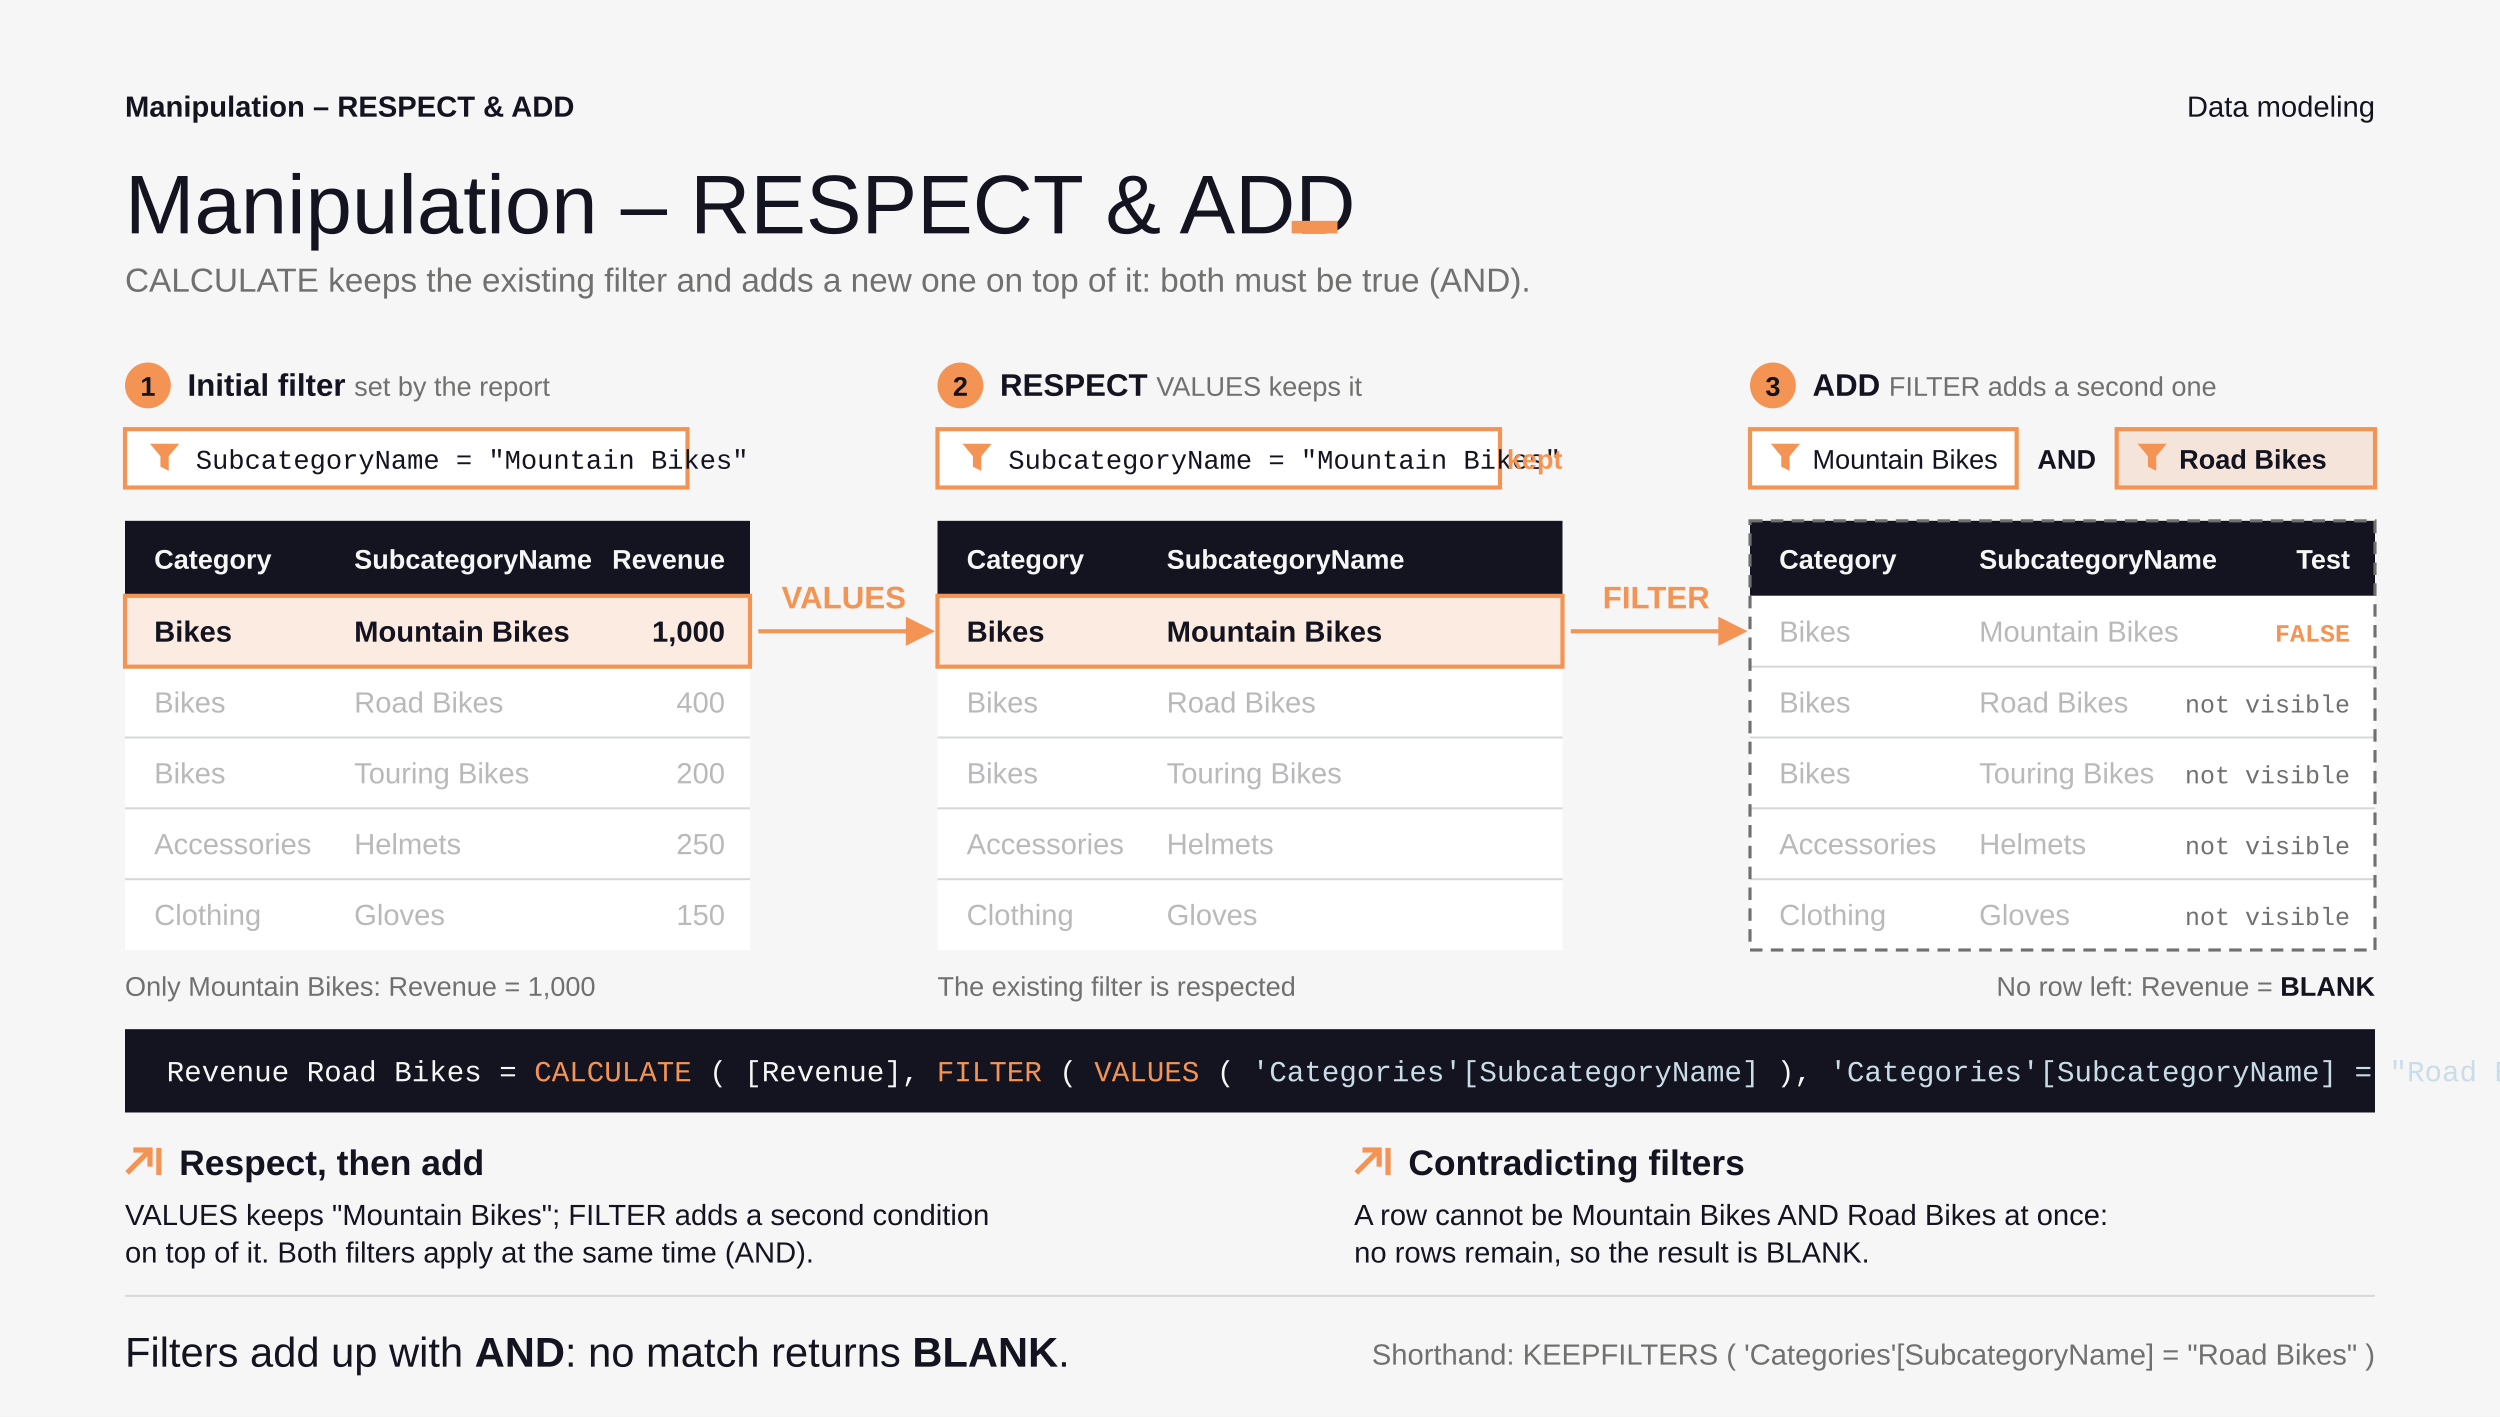
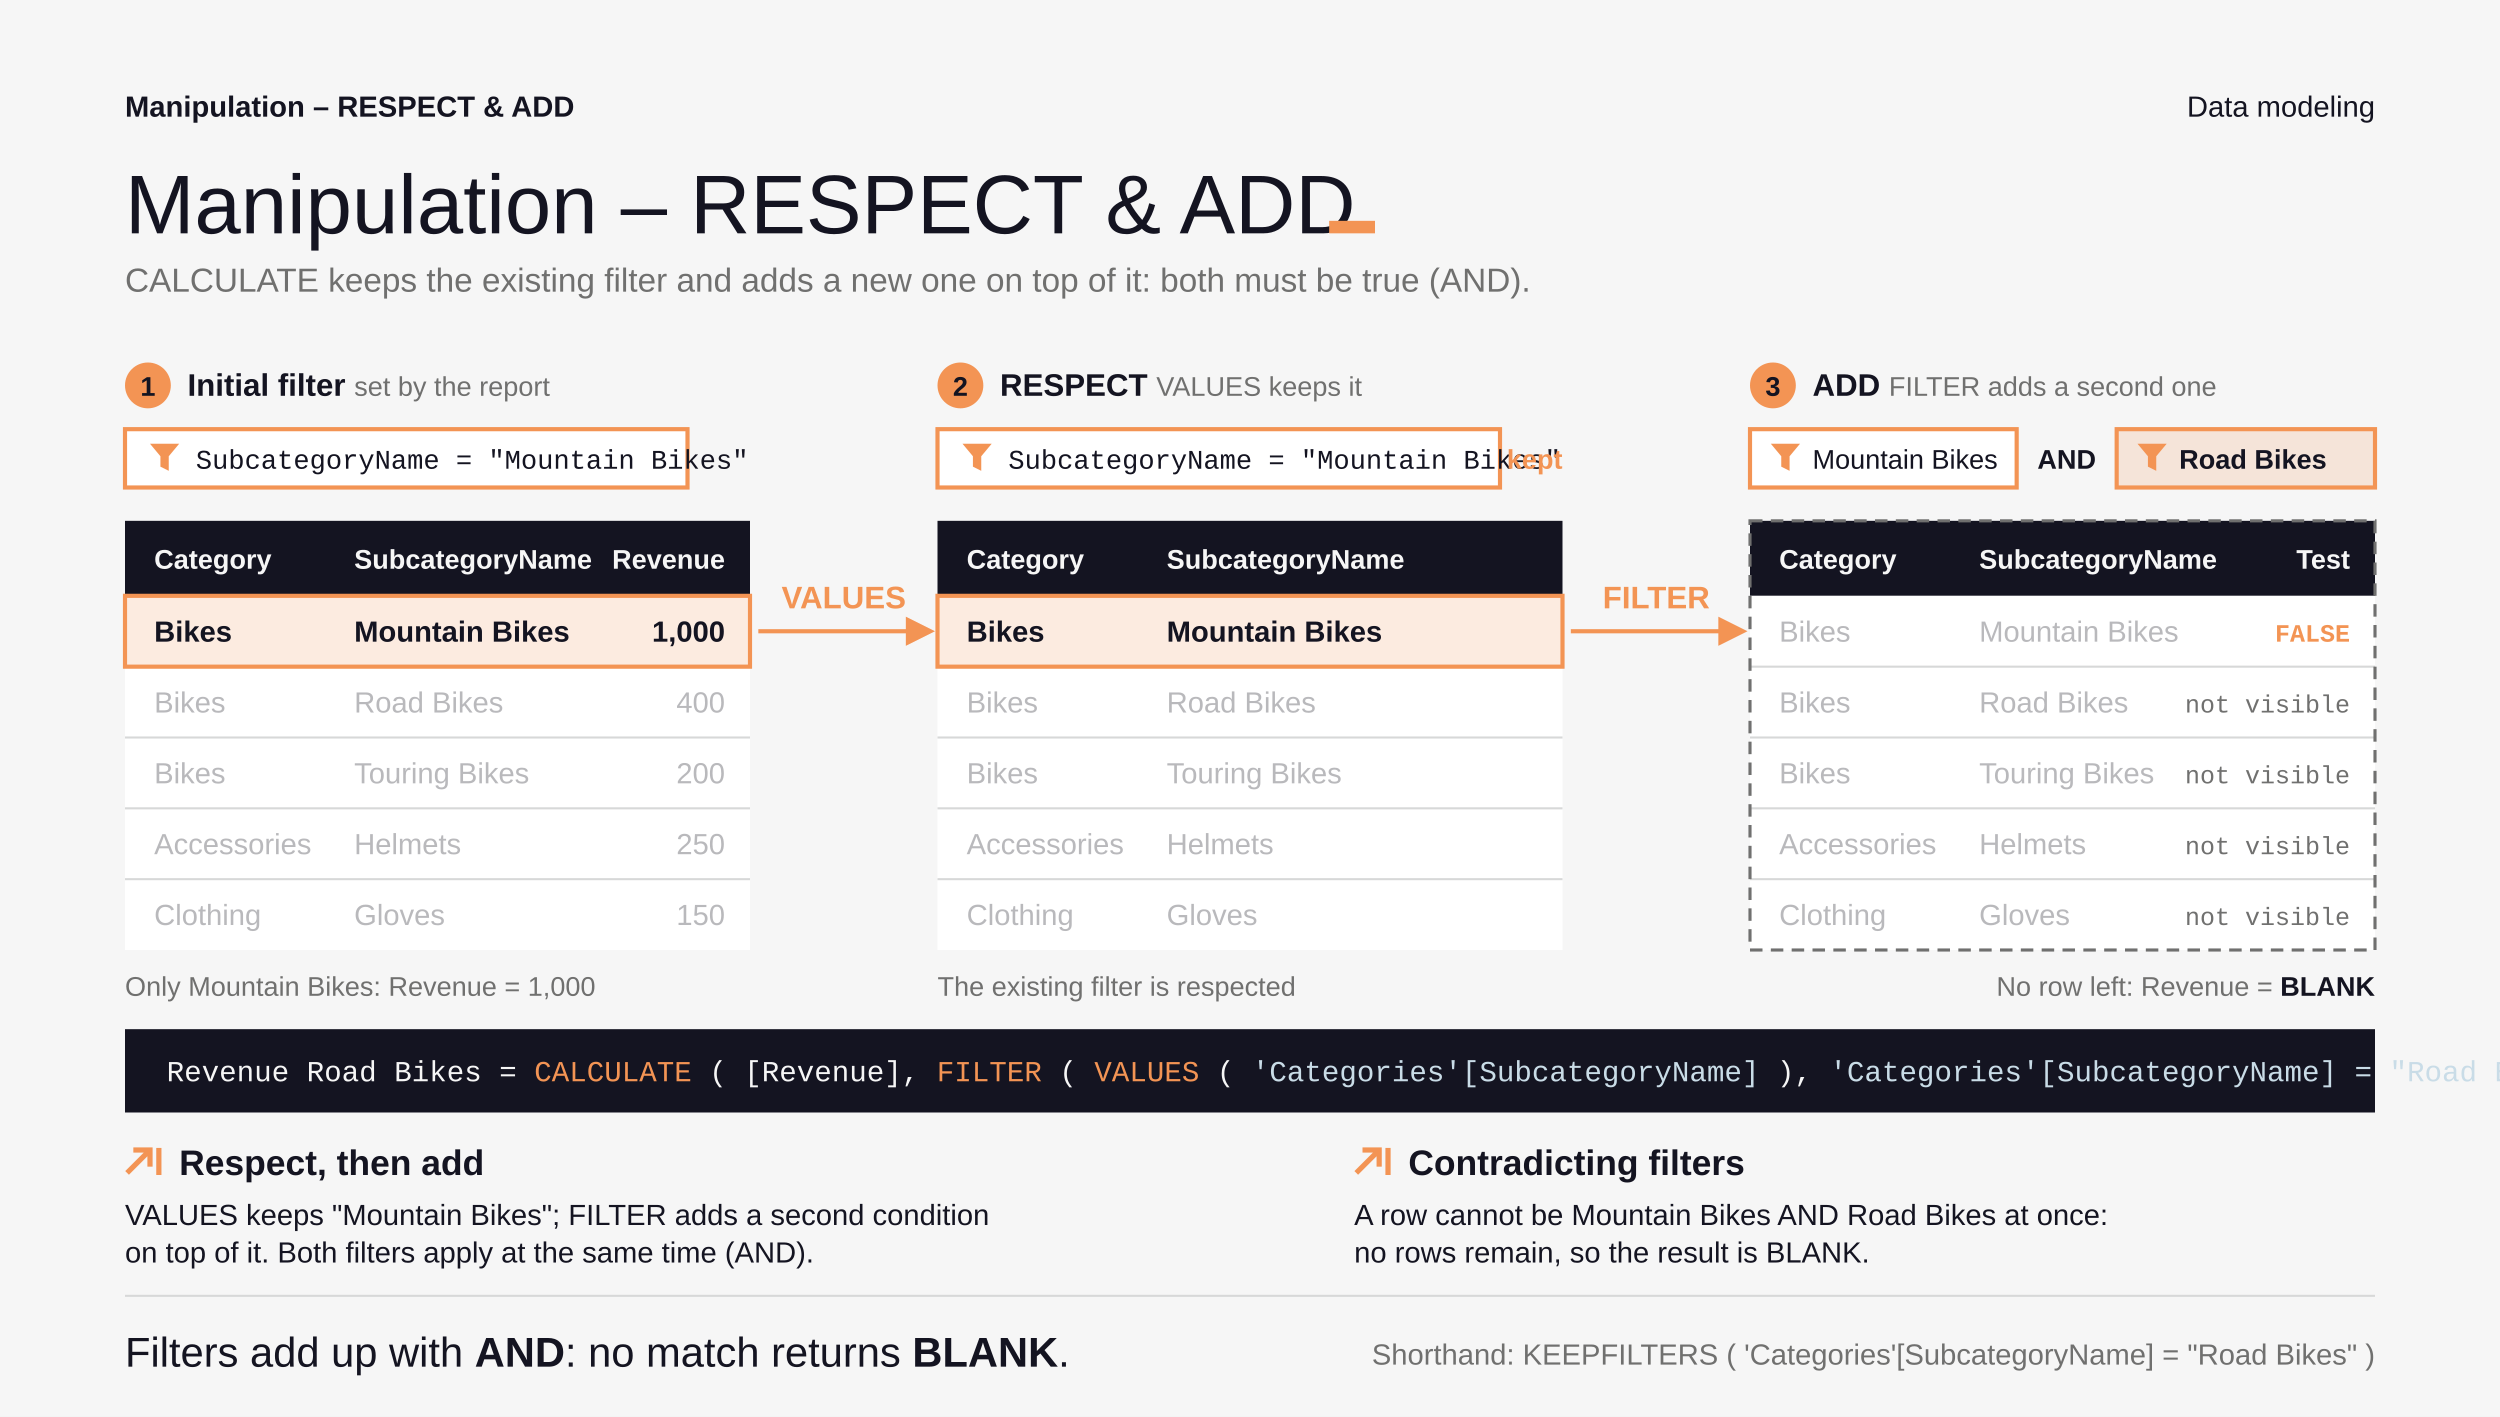
<svg xmlns="http://www.w3.org/2000/svg" viewBox="0 0 1200 680" width="1200" height="680" font-family="Circe, 'Segoe UI', Arial, sans-serif">
  <defs>
    <g id="brand-arrow">
      <path d="M1 15 L12 4 M4 4 H12 V12" fill="none" stroke="#F39454" stroke-width="2.5" />
      <rect x="15" y="3" width="2.5" height="13" fill="#F39454" />
    </g>
    <marker id="arrow-head" viewBox="0 0 10 10" refX="8" refY="5" markerWidth="7" markerHeight="7" orient="auto">
      <path d="M0 0 L10 5 L0 10 Z" fill="#F39454" />
    </marker>
    <path id="funnel" d="M0 0 H14 L9 6 V13 L5 11 V6 Z" />
    <g id="categories-grid">
      <rect x="0" y="0" width="300" height="170" fill="#FFFFFF" />
      <g stroke="#D7D8D8" stroke-width="1">
        <line x1="0" y1="34" x2="300" y2="34" />
        <line x1="0" y1="68" x2="300" y2="68" />
        <line x1="0" y1="102" x2="300" y2="102" />
        <line x1="0" y1="136" x2="300" y2="136" />
      </g>
    </g>
    <g id="categories-header">
      <rect x="0" y="0" width="300" height="36" fill="#141421" />
      <text x="14" y="23" font-size="13" font-weight="700" fill="#F6F6F6">Category</text>
      <text x="110" y="23" font-size="13" font-weight="700" fill="#F6F6F6">SubcategoryName</text>
    </g>
  </defs>
  <rect width="1200" height="680" fill="#F6F6F6" />
  <text x="60" y="56" font-size="14" font-weight="700" fill="#141421">Manipulation – RESPECT &amp; ADD</text>
  <text x="1140" y="56" font-size="14" fill="#141421" text-anchor="end">Data modeling</text>
-   <text x="60" y="112" font-size="40" font-weight="300" fill="#141421">Manipulation – RESPECT &amp; ADD</text>
-   <rect x="620" y="106" width="22" height="6" fill="#F39454" />
+   <text x="60" y="112" font-size="40" font-weight="300" fill="#141421" textLength="570" lengthAdjust="spacing">Manipulation – RESPECT &amp; ADD</text>
+   <rect x="638" y="106" width="22" height="6" fill="#F39454" />
  <text x="60" y="140" font-size="16" fill="#70706F">CALCULATE keeps the existing filter and adds a new one on top of it: both must be true (AND).</text>
  <g font-size="15" font-weight="700" fill="#141421">
    <circle cx="71" cy="185" r="11" fill="#F39454" />
    <text x="71" y="190" font-size="13" text-anchor="middle">1</text>
    <text x="90" y="190">Initial filter <tspan font-size="13" font-weight="400" fill="#70706F">set by the report</tspan>
    </text>
    <circle cx="461" cy="185" r="11" fill="#F39454" />
    <text x="461" y="190" font-size="13" text-anchor="middle">2</text>
    <text x="480" y="190">RESPECT <tspan font-size="13" font-weight="400" fill="#70706F">VALUES keeps it</tspan>
    </text>
    <circle cx="851" cy="185" r="11" fill="#F39454" />
    <text x="851" y="190" font-size="13" text-anchor="middle">3</text>
    <text x="870" y="190">ADD <tspan font-size="13" font-weight="400" fill="#70706F">FILTER adds a second one</tspan>
    </text>
  </g>
  <rect x="60" y="206" width="270" height="28" fill="#FFFFFF" stroke="#F39454" stroke-width="2" />
  <use href="#funnel" x="72" y="213" fill="#F39454" />
  <text x="94" y="225" font-family="Consolas, 'Courier New', monospace" font-size="13" fill="#141421">SubcategoryName = "Mountain Bikes"</text>
  <use href="#categories-header" x="60" y="250" />
  <text x="348" y="273" font-size="13" font-weight="700" fill="#F6F6F6" text-anchor="end">Revenue</text>
  <use href="#categories-grid" x="60" y="286" />
  <rect x="60" y="286" width="300" height="34" fill="#F39454" fill-opacity="0.18" />
  <g font-size="14" fill="#141421">
    <text x="74" y="308" font-weight="700">Bikes</text>
    <text x="170" y="308" font-weight="700">Mountain Bikes</text>
    <text x="348" y="308" text-anchor="end" font-weight="700">1,000</text>
  </g>
  <g font-size="14" fill="#141421" fill-opacity="0.3">
    <text x="74" y="342">Bikes</text>
    <text x="170" y="342">Road Bikes</text>
    <text x="348" y="342" text-anchor="end">400</text>
    <text x="74" y="376">Bikes</text>
    <text x="170" y="376">Touring Bikes</text>
    <text x="348" y="376" text-anchor="end">200</text>
    <text x="74" y="410">Accessories</text>
    <text x="170" y="410">Helmets</text>
    <text x="348" y="410" text-anchor="end">250</text>
    <text x="74" y="444">Clothing</text>
    <text x="170" y="444">Gloves</text>
    <text x="348" y="444" text-anchor="end">150</text>
  </g>
  <rect x="60" y="286" width="300" height="34" fill="none" stroke="#F39454" stroke-width="2" />
  <text x="60" y="478" font-size="13" fill="#70706F">Only Mountain Bikes: Revenue = 1,000</text>
  <text x="405" y="292" font-size="15" font-weight="700" fill="#F39454" text-anchor="middle">VALUES</text>
  <line x1="364" y1="303" x2="446" y2="303" stroke="#F39454" stroke-width="2" marker-end="url(#arrow-head)" />
  <rect x="450" y="206" width="270" height="28" fill="#FFFFFF" stroke="#F39454" stroke-width="2" />
  <use href="#funnel" x="462" y="213" fill="#F39454" />
  <text x="484" y="225" font-family="Consolas, 'Courier New', monospace" font-size="13" fill="#141421">SubcategoryName = "Mountain Bikes"</text>
  <text x="750" y="225" font-size="13" font-weight="700" fill="#F39454" text-anchor="end">kept</text>
  <use href="#categories-header" x="450" y="250" />
  <use href="#categories-grid" x="450" y="286" />
  <rect x="450" y="286" width="300" height="34" fill="#F39454" fill-opacity="0.18" />
  <g font-size="14" fill="#141421">
    <text x="464" y="308" font-weight="700">Bikes</text>
    <text x="560" y="308" font-weight="700">Mountain Bikes</text>
  </g>
  <g font-size="14" fill="#141421" fill-opacity="0.3">
    <text x="464" y="342">Bikes</text>
    <text x="560" y="342">Road Bikes</text>
    <text x="464" y="376">Bikes</text>
    <text x="560" y="376">Touring Bikes</text>
    <text x="464" y="410">Accessories</text>
    <text x="560" y="410">Helmets</text>
    <text x="464" y="444">Clothing</text>
    <text x="560" y="444">Gloves</text>
  </g>
  <rect x="450" y="286" width="300" height="34" fill="none" stroke="#F39454" stroke-width="2" />
  <text x="450" y="478" font-size="13" fill="#70706F">The existing filter is respected</text>
  <text x="795" y="292" font-size="15" font-weight="700" fill="#F39454" text-anchor="middle">FILTER</text>
  <line x1="754" y1="303" x2="836" y2="303" stroke="#F39454" stroke-width="2" marker-end="url(#arrow-head)" />
  <rect x="840" y="206" width="128" height="28" fill="#FFFFFF" stroke="#F39454" stroke-width="2" />
  <use href="#funnel" x="850" y="213" fill="#F39454" />
  <text x="870" y="225" font-size="13" fill="#141421">Mountain Bikes</text>
  <text x="992" y="225" font-size="13" font-weight="700" fill="#141421" text-anchor="middle">AND</text>
  <rect x="1016" y="206" width="124" height="28" fill="#F39454" fill-opacity="0.18" stroke="#F39454" stroke-width="2" />
  <use href="#funnel" x="1026" y="213" fill="#F39454" />
  <text x="1046" y="225" font-size="13" font-weight="700" fill="#141421">Road Bikes</text>
  <use href="#categories-header" x="840" y="250" />
  <text x="1128" y="273" font-size="13" font-weight="700" fill="#F6F6F6" text-anchor="end">Test</text>
  <use href="#categories-grid" x="840" y="286" />
  <g font-size="14" fill="#141421" fill-opacity="0.3">
    <text x="854" y="308">Bikes</text>
    <text x="950" y="308">Mountain Bikes</text>
    <text x="854" y="342">Bikes</text>
    <text x="950" y="342">Road Bikes</text>
    <text x="854" y="376">Bikes</text>
    <text x="950" y="376">Touring Bikes</text>
    <text x="854" y="410">Accessories</text>
    <text x="950" y="410">Helmets</text>
    <text x="854" y="444">Clothing</text>
    <text x="950" y="444">Gloves</text>
  </g>
  <g font-family="Consolas, 'Courier New', monospace" font-size="12" fill="#70706F" text-anchor="end">
    <text x="1128" y="308" font-weight="700" fill="#F39454">FALSE</text>
    <text x="1128" y="342">not visible</text>
    <text x="1128" y="376">not visible</text>
    <text x="1128" y="410">not visible</text>
    <text x="1128" y="444">not visible</text>
  </g>
  <rect x="840" y="250" width="300" height="206" fill="none" stroke="#70706F" stroke-width="1.5" stroke-dasharray="6 4" />
  <text x="1140" y="478" font-size="13" fill="#70706F" text-anchor="end">No row left: Revenue = <tspan font-weight="700" fill="#141421">BLANK</tspan>
  </text>
  <rect x="60" y="494" width="1080" height="40" fill="#141421" />
  <text x="80" y="519" font-family="Consolas, 'Courier New', monospace" font-size="14" fill="#F6F6F6">Revenue Road Bikes = <tspan fill="#F39454">CALCULATE</tspan> ( [Revenue], <tspan fill="#F39454">FILTER</tspan> ( <tspan fill="#F39454">VALUES</tspan> ( <tspan fill="#C9DCE7">'Categories'[SubcategoryName]</tspan> ), <tspan fill="#C9DCE7">'Categories'[SubcategoryName] = "Road Bikes"</tspan> ) )</text>
  <use href="#brand-arrow" x="60" y="548" />
  <text x="86" y="564" font-size="17" font-weight="700" fill="#141421">Respect, then add</text>
  <text x="60" y="588" font-size="14" fill="#141421">VALUES keeps "Mountain Bikes"; FILTER adds a second condition</text>
  <text x="60" y="606" font-size="14" fill="#141421">on top of it. Both filters apply at the same time (AND).</text>
  <use href="#brand-arrow" x="650" y="548" />
  <text x="676" y="564" font-size="17" font-weight="700" fill="#141421">Contradicting filters</text>
  <text x="650" y="588" font-size="14" fill="#141421">A row cannot be Mountain Bikes AND Road Bikes at once:</text>
  <text x="650" y="606" font-size="14" fill="#141421">no rows remain, so the result is BLANK.</text>
  <line x1="60" y1="622" x2="1140" y2="622" stroke="#D7D8D8" stroke-width="1" />
  <text x="60" y="656" font-size="20" fill="#141421">Filters add up with <tspan font-weight="700">AND</tspan>: no match returns <tspan font-weight="700">BLANK</tspan>.</text>
  <text x="1140" y="655" font-size="14" fill="#70706F" text-anchor="end">Shorthand: KEEPFILTERS ( 'Categories'[SubcategoryName] = "Road Bikes" )</text>
</svg>
